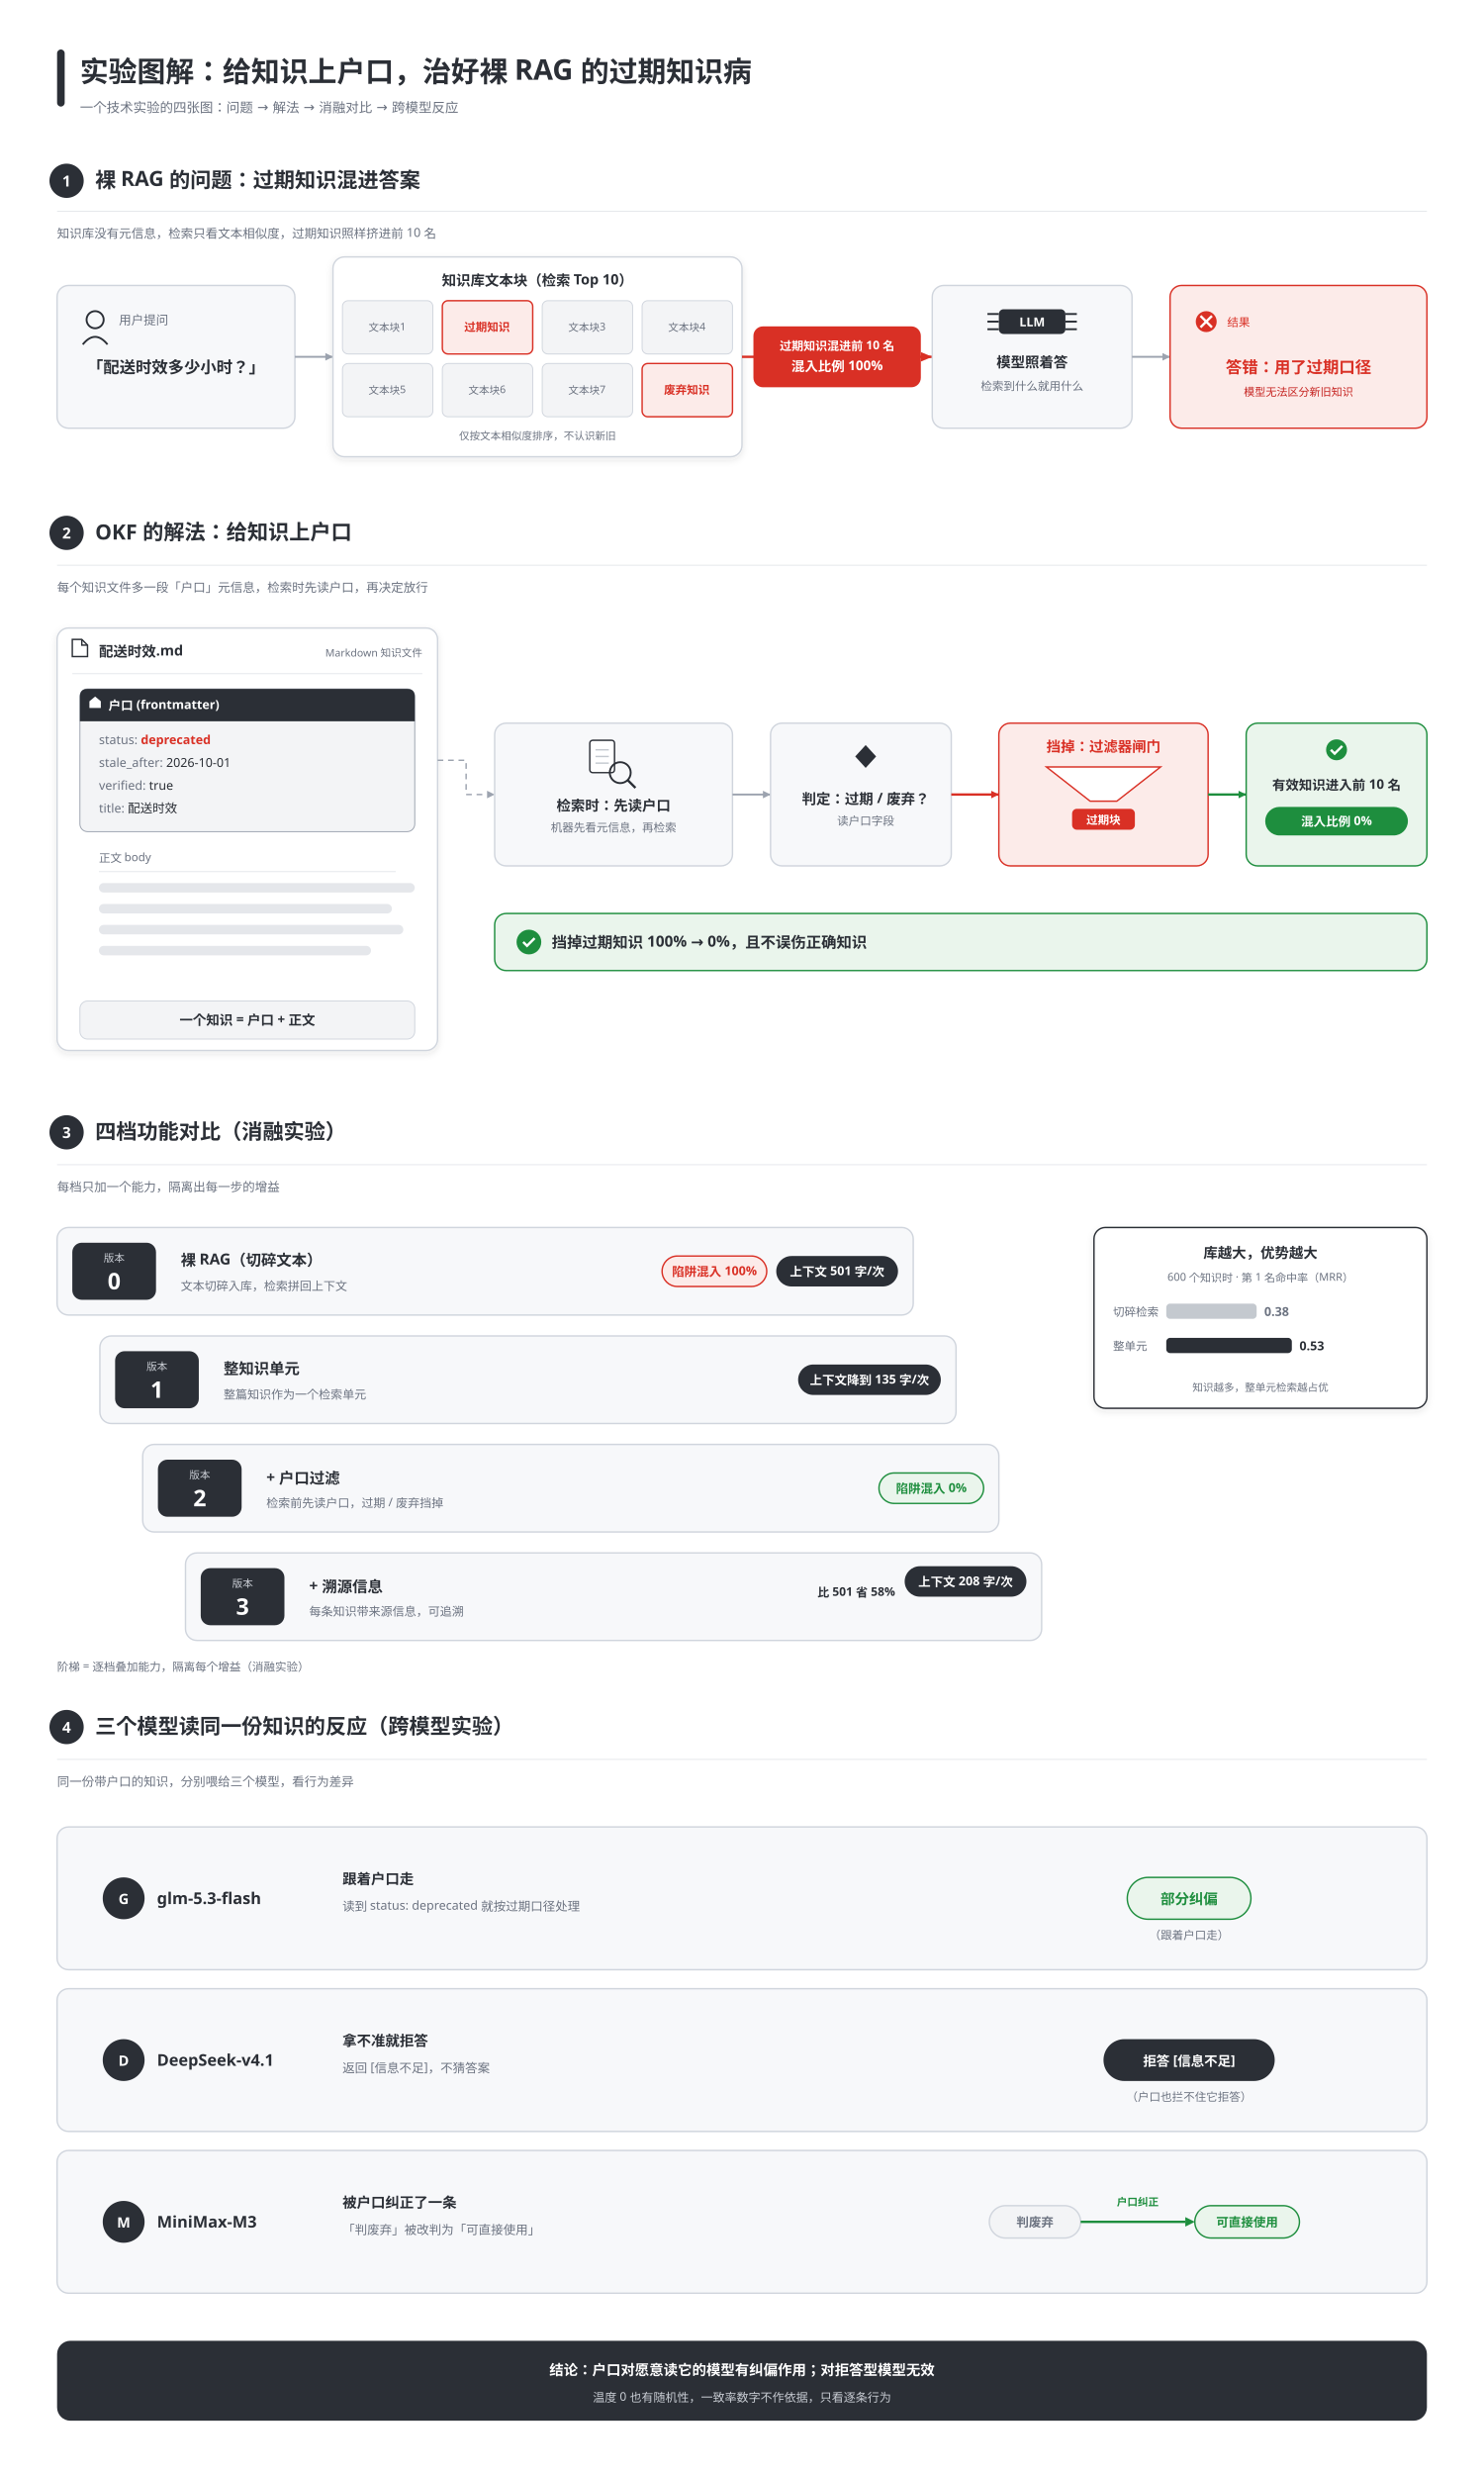
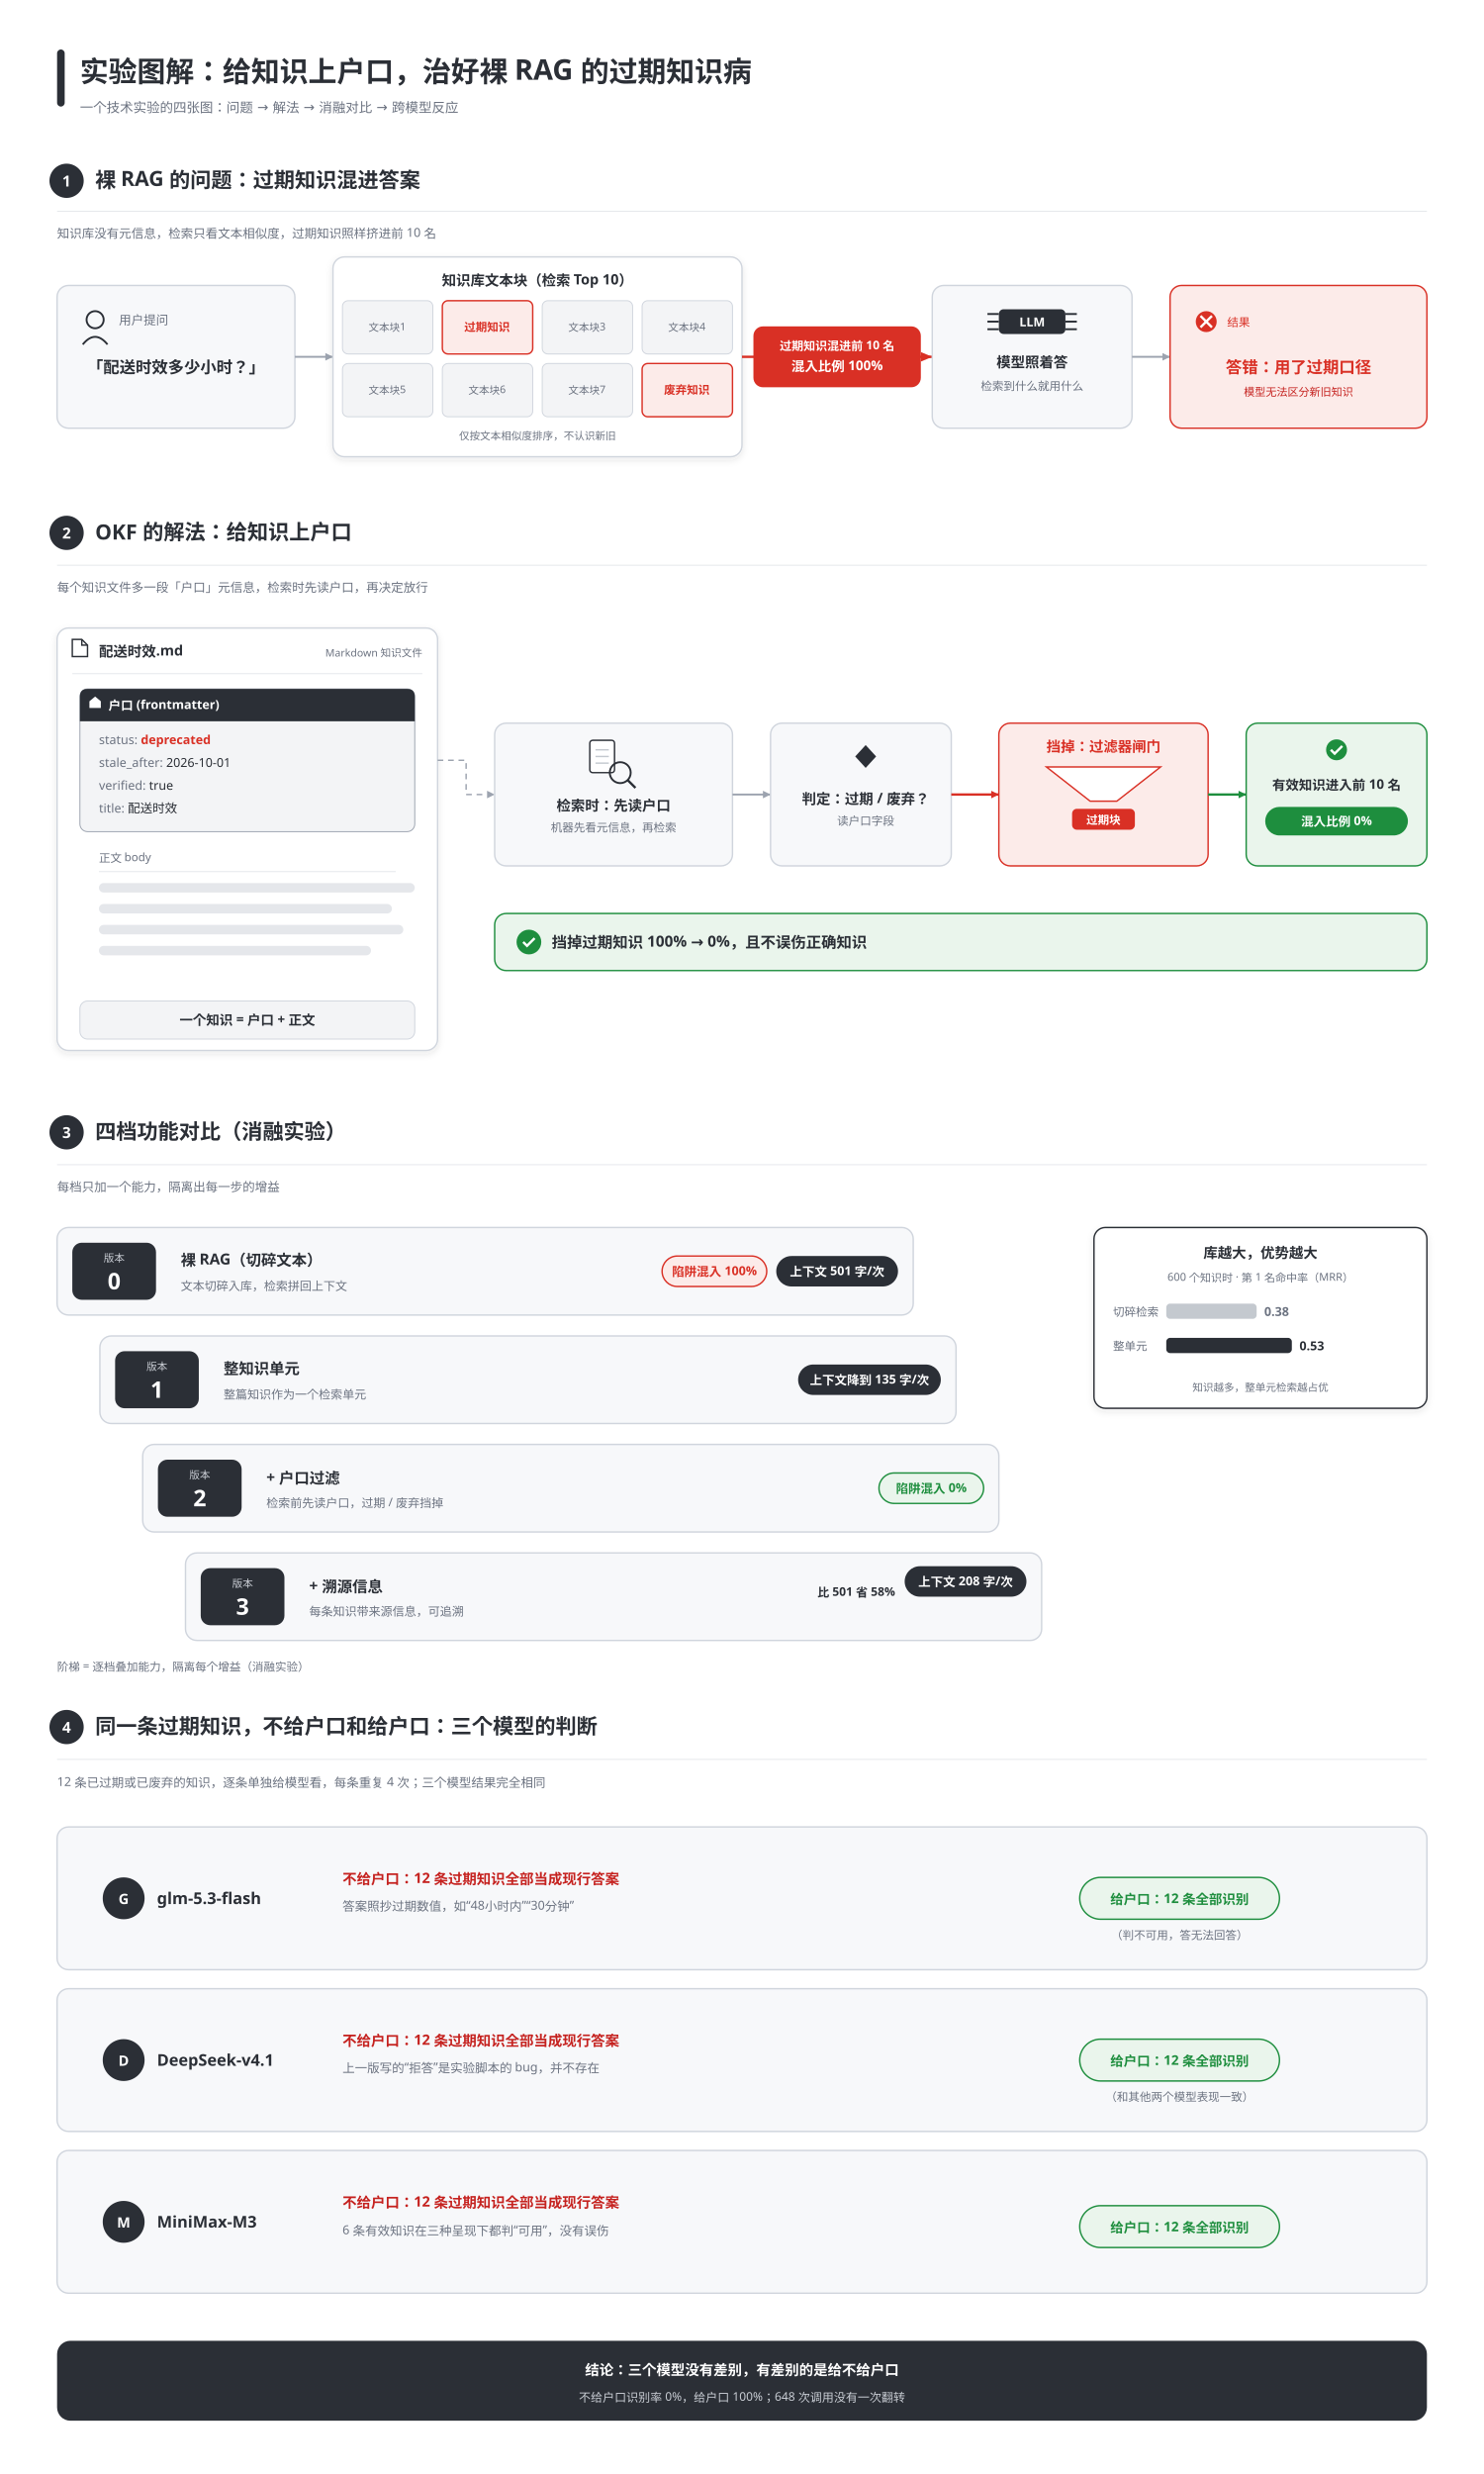
<svg xmlns="http://www.w3.org/2000/svg" viewBox="0 0 1560 2600" font-family="Noto Sans SC, PingFang SC, sans-serif">
  <defs>
    <filter id="softShadow" x="-20%" y="-20%" width="140%" height="140%">
      <feDropShadow dx="0" dy="3" stdDeviation="4" flood-color="#2B2F36" flood-opacity="0.10" />
    </filter>
  </defs>
  <rect x="0" y="0" width="1560" height="2600" fill="#FFFFFF" />
  <rect x="60" y="52" width="8" height="60" rx="4" fill="#2B2F36" />
  <text x="84" y="86" font-size="30" font-weight="bold" fill="#2B2F36">实验图解：给知识上户口，治好裸 RAG 的过期知识病</text>
  <text x="84" y="118" font-size="14" fill="#6B7280">一个技术实验的四张图：问题 → 解法 → 消融对比 → 跨模型反应</text>
  <circle cx="70" cy="190" r="18" fill="#2B2F36" />
  <text x="70" y="196" font-size="16" font-weight="bold" fill="#FFFFFF" text-anchor="middle">1</text>
  <text x="100" y="197" font-size="22" font-weight="bold" fill="#2B2F36">裸 RAG 的问题：过期知识混进答案</text>
  <line x1="60" y1="222" x2="1500" y2="222" stroke="#E5E7EB" stroke-width="1" />
  <text x="60" y="250" font-size="13" fill="#6B7280">知识库没有元信息，检索只看文本相似度，过期知识照样挤进前 10 名</text>
  <rect x="60" y="300" width="250" height="150" rx="12" fill="#F7F8FA" stroke="#D0D5DD" stroke-width="1.5" />
  <circle cx="100" cy="336" r="9" fill="none" stroke="#2B2F36" stroke-width="2" />
  <path d="M87 362 Q100 346 113 362" fill="none" stroke="#2B2F36" stroke-width="2" />
  <text x="125" y="341" font-size="13" fill="#6B7280">用户提问</text>
  <text x="185" y="392" font-size="17" font-weight="bold" fill="#2B2F36" text-anchor="middle">「配送时效多少小时？」</text>
  <line x1="310" y1="375" x2="350" y2="375" stroke="#9CA3AF" stroke-width="2" />
  <polygon points="350,375 342,371 342,379" fill="#9CA3AF" />
  <rect x="350" y="270" width="430" height="210" rx="12" fill="#FFFFFF" stroke="#D0D5DD" stroke-width="1.5" filter="url(#softShadow)" />
  <text x="565" y="300" font-size="15" font-weight="bold" fill="#2B2F36" text-anchor="middle">知识库文本块（检索 Top 10）</text>
  <rect x="360" y="316" width="95" height="56" rx="6" fill="#F3F4F6" stroke="#D0D5DD" />
  <text x="407" y="348" font-size="11" fill="#6B7280" text-anchor="middle">文本块1</text>
  <rect x="465" y="316" width="95" height="56" rx="6" fill="#FCEBE9" stroke="#D93025" stroke-width="1.5" />
  <text x="512" y="348" font-size="12" font-weight="bold" fill="#D93025" text-anchor="middle">过期知识</text>
  <rect x="570" y="316" width="95" height="56" rx="6" fill="#F3F4F6" stroke="#D0D5DD" />
  <text x="617" y="348" font-size="11" fill="#6B7280" text-anchor="middle">文本块3</text>
  <rect x="675" y="316" width="95" height="56" rx="6" fill="#F3F4F6" stroke="#D0D5DD" />
  <text x="722" y="348" font-size="11" fill="#6B7280" text-anchor="middle">文本块4</text>
  <rect x="360" y="382" width="95" height="56" rx="6" fill="#F3F4F6" stroke="#D0D5DD" />
  <text x="407" y="414" font-size="11" fill="#6B7280" text-anchor="middle">文本块5</text>
  <rect x="465" y="382" width="95" height="56" rx="6" fill="#F3F4F6" stroke="#D0D5DD" />
  <text x="512" y="414" font-size="11" fill="#6B7280" text-anchor="middle">文本块6</text>
  <rect x="570" y="382" width="95" height="56" rx="6" fill="#F3F4F6" stroke="#D0D5DD" />
  <text x="617" y="414" font-size="11" fill="#6B7280" text-anchor="middle">文本块7</text>
  <rect x="675" y="382" width="95" height="56" rx="6" fill="#FCEBE9" stroke="#D93025" stroke-width="1.5" />
  <text x="722" y="414" font-size="12" font-weight="bold" fill="#D93025" text-anchor="middle">废弃知识</text>
  <text x="565" y="462" font-size="11" fill="#6B7280" text-anchor="middle">仅按文本相似度排序，不认识新旧</text>
  <line x1="780" y1="375" x2="980" y2="375" stroke="#D93025" stroke-width="2.5" />
  <polygon points="980,375 968,370 968,380" fill="#D93025" />
  <rect x="792" y="343" width="176" height="64" rx="10" fill="#D93025" />
  <text x="880" y="368" font-size="12.5" font-weight="bold" fill="#FFFFFF" text-anchor="middle">过期知识混进前 10 名</text>
  <text x="880" y="390" font-size="14" font-weight="bold" fill="#FFFFFF" text-anchor="middle">混入比例 100%</text>
  <rect x="980" y="300" width="210" height="150" rx="12" fill="#F7F8FA" stroke="#D0D5DD" stroke-width="1.5" />
  <rect x="1050" y="325" width="70" height="26" rx="5" fill="#2B2F36" />
  <text x="1085" y="343" font-size="13" font-weight="bold" fill="#FFFFFF" text-anchor="middle">LLM</text>
  <line x1="1038" y1="330" x2="1050" y2="330" stroke="#2B2F36" stroke-width="2" />
  <line x1="1038" y1="338" x2="1050" y2="338" stroke="#2B2F36" stroke-width="2" />
  <line x1="1038" y1="346" x2="1050" y2="346" stroke="#2B2F36" stroke-width="2" />
  <line x1="1120" y1="330" x2="1132" y2="330" stroke="#2B2F36" stroke-width="2" />
  <line x1="1120" y1="338" x2="1132" y2="338" stroke="#2B2F36" stroke-width="2" />
  <line x1="1120" y1="346" x2="1132" y2="346" stroke="#2B2F36" stroke-width="2" />
  <text x="1085" y="386" font-size="15" font-weight="bold" fill="#2B2F36" text-anchor="middle">模型照着答</text>
  <text x="1085" y="410" font-size="12" fill="#6B7280" text-anchor="middle">检索到什么就用什么</text>
  <line x1="1190" y1="375" x2="1230" y2="375" stroke="#9CA3AF" stroke-width="2" />
  <polygon points="1230,375 1222,371 1222,379" fill="#9CA3AF" />
  <rect x="1230" y="300" width="270" height="150" rx="12" fill="#FCEBE9" stroke="#D93025" stroke-width="1.5" />
  <circle cx="1268" cy="338" r="11" fill="#D93025" />
  <line x1="1262" y1="332" x2="1274" y2="344" stroke="#FFFFFF" stroke-width="2.5" />
  <line x1="1274" y1="332" x2="1262" y2="344" stroke="#FFFFFF" stroke-width="2.5" />
  <text x="1290" y="343" font-size="12" fill="#D93025">结果</text>
  <text x="1365" y="392" font-size="17" font-weight="bold" fill="#D93025" text-anchor="middle">答错：用了过期口径</text>
  <text x="1365" y="416" font-size="11.5" fill="#C5221F" text-anchor="middle">模型无法区分新旧知识</text>
  <circle cx="70" cy="560" r="18" fill="#2B2F36" />
  <text x="70" y="566" font-size="16" font-weight="bold" fill="#FFFFFF" text-anchor="middle">2</text>
  <text x="100" y="567" font-size="22" font-weight="bold" fill="#2B2F36">OKF 的解法：给知识上户口</text>
  <line x1="60" y1="594" x2="1500" y2="594" stroke="#E5E7EB" stroke-width="1" />
  <text x="60" y="622" font-size="13" fill="#6B7280">每个知识文件多一段「户口」元信息，检索时先读户口，再决定放行</text>
  <rect x="60" y="660" width="400" height="444" rx="12" fill="#FFFFFF" stroke="#D0D5DD" stroke-width="1.5" filter="url(#softShadow)" />
  <path d="M76 672 h10 l6 6 v12 h-16 z" fill="#FFFFFF" stroke="#2B2F36" stroke-width="1.5" />
  <path d="M86 672 v6 h6" fill="none" stroke="#2B2F36" stroke-width="1.5" />
  <text x="104" y="690" font-size="15" font-weight="bold" fill="#2B2F36">配送时效.md</text>
  <text x="444" y="690" font-size="11" fill="#6B7280" text-anchor="end">Markdown 知识文件</text>
  <line x1="76" y1="708" x2="444" y2="708" stroke="#E5E7EB" stroke-width="1" />
  <rect x="84" y="724" width="352" height="150" rx="8" fill="#F3F4F6" stroke="#9CA3AF" stroke-width="1" />
  <path d="M84 758 v-26 q0 -8 8 -8 h336 q8 0 8 8 v26 z" fill="#2B2F36" />
  <path d="M94 744 v-7 l6 -5 l6 5 v7 z" fill="#FFFFFF" />
  <text x="114" y="746" font-size="13" font-weight="bold" fill="#FFFFFF">户口 (frontmatter)</text>
  <text x="104" y="782" font-size="13">
    <tspan fill="#6B7280">status:</tspan>
    <tspan fill="#D93025" font-weight="bold">deprecated</tspan>
  </text>
  <text x="104" y="806" font-size="13">
    <tspan fill="#6B7280">stale_after:</tspan>
    <tspan fill="#2B2F36">2026-10-01</tspan>
  </text>
  <text x="104" y="830" font-size="13">
    <tspan fill="#6B7280">verified:</tspan>
    <tspan fill="#2B2F36">true</tspan>
  </text>
  <text x="104" y="854" font-size="13">
    <tspan fill="#6B7280">title:</tspan>
    <tspan fill="#2B2F36">配送时效</tspan>
  </text>
  <text x="104" y="906" font-size="12" fill="#6B7280">正文 body</text>
  <line x1="104" y1="916" x2="416" y2="916" stroke="#E5E7EB" stroke-width="1" />
  <rect x="104" y="928" width="332" height="10" rx="5" fill="#E5E7EB" />
  <rect x="104" y="950" width="308" height="10" rx="5" fill="#E5E7EB" />
  <rect x="104" y="972" width="320" height="10" rx="5" fill="#E5E7EB" />
  <rect x="104" y="994" width="286" height="10" rx="5" fill="#E5E7EB" />
  <rect x="84" y="1052" width="352" height="40" rx="8" fill="#F3F4F6" stroke="#D0D5DD" />
  <text x="260" y="1077" font-size="14" font-weight="bold" fill="#2B2F36" text-anchor="middle">一个知识 = 户口 + 正文</text>
  <polyline points="460,799 490,799 490,835 512,835" fill="none" stroke="#9CA3AF" stroke-width="1.5" stroke-dasharray="6 5" />
  <polygon points="520,835 512,831 512,839" fill="#9CA3AF" />
  <rect x="520" y="760" width="250" height="150" rx="12" fill="#F7F8FA" stroke="#D0D5DD" stroke-width="1.5" />
  <rect x="620" y="778" width="26" height="34" rx="3" fill="#FFFFFF" stroke="#2B2F36" stroke-width="1.5" />
  <line x1="626" y1="788" x2="640" y2="788" stroke="#C4C9CF" stroke-width="1.5" />
  <line x1="626" y1="795" x2="640" y2="795" stroke="#C4C9CF" stroke-width="1.5" />
  <line x1="626" y1="802" x2="640" y2="802" stroke="#C4C9CF" stroke-width="1.5" />
  <circle cx="652" cy="812" r="11" fill="none" stroke="#2B2F36" stroke-width="2" />
  <line x1="660" y1="820" x2="668" y2="828" stroke="#2B2F36" stroke-width="2.5" />
  <text x="645" y="852" font-size="15" font-weight="bold" fill="#2B2F36" text-anchor="middle">检索时：先读户口</text>
  <text x="645" y="874" font-size="12" fill="#6B7280" text-anchor="middle">机器先看元信息，再检索</text>
  <line x1="770" y1="835" x2="810" y2="835" stroke="#9CA3AF" stroke-width="2" />
  <polygon points="810,835 802,831 802,839" fill="#9CA3AF" />
  <rect x="810" y="760" width="190" height="150" rx="12" fill="#F7F8FA" stroke="#D0D5DD" stroke-width="1.5" />
  <polygon points="910,783 921,795 910,807 899,795" fill="#2B2F36" />
  <text x="910" y="845" font-size="15" font-weight="bold" fill="#2B2F36" text-anchor="middle">判定：过期 / 废弃？</text>
  <text x="910" y="867" font-size="12" fill="#6B7280" text-anchor="middle">读户口字段</text>
  <line x1="1000" y1="835" x2="1050" y2="835" stroke="#D93025" stroke-width="2.5" />
  <polygon points="1050,835 1042,831 1042,839" fill="#D93025" />
  <rect x="1050" y="760" width="220" height="150" rx="12" fill="#FCEBE9" stroke="#D93025" stroke-width="1.5" />
  <text x="1160" y="790" font-size="15" font-weight="bold" fill="#D93025" text-anchor="middle">挡掉：过滤器闸门</text>
  <polygon points="1100,806 1220,806 1174,842 1146,842" fill="#FFFFFF" stroke="#D93025" stroke-width="1.5" />
  <rect x="1127" y="850" width="66" height="22" rx="5" fill="#D93025" />
  <text x="1160" y="866" font-size="12" font-weight="bold" fill="#FFFFFF" text-anchor="middle">过期块</text>
  <line x1="1270" y1="835" x2="1310" y2="835" stroke="#1E8E3E" stroke-width="2.5" />
  <polygon points="1310,835 1302,831 1302,839" fill="#1E8E3E" />
  <rect x="1310" y="760" width="190" height="150" rx="12" fill="#EAF5EC" stroke="#1E8E3E" stroke-width="1.5" />
  <circle cx="1405" cy="788" r="11" fill="#1E8E3E" />
  <polyline points="1399,788 1403,792 1411,784" fill="none" stroke="#FFFFFF" stroke-width="2.5" />
  <text x="1405" y="830" font-size="14" font-weight="bold" fill="#2B2F36" text-anchor="middle">有效知识进入前 10 名</text>
  <rect x="1330" y="848" width="150" height="30" rx="15" fill="#1E8E3E" />
  <text x="1405" y="868" font-size="13" font-weight="bold" fill="#FFFFFF" text-anchor="middle">混入比例 0%</text>
  <rect x="520" y="960" width="980" height="60" rx="12" fill="#EAF5EC" stroke="#1E8E3E" stroke-width="1.5" />
  <circle cx="556" cy="990" r="13" fill="#1E8E3E" />
  <polyline points="550,990 554,994 562,986" fill="none" stroke="#FFFFFF" stroke-width="2.5" />
  <text x="580" y="996" font-size="16" font-weight="bold" fill="#2B2F36">挡掉过期知识 100% → 0%，且不误伤正确知识</text>
  <circle cx="70" cy="1190" r="18" fill="#2B2F36" />
  <text x="70" y="1196" font-size="16" font-weight="bold" fill="#FFFFFF" text-anchor="middle">3</text>
  <text x="100" y="1197" font-size="22" font-weight="bold" fill="#2B2F36">四档功能对比（消融实验）</text>
  <line x1="60" y1="1224" x2="1500" y2="1224" stroke="#E5E7EB" stroke-width="1" />
  <text x="60" y="1252" font-size="13" fill="#6B7280">每档只加一个能力，隔离出每一步的增益</text>
  <rect x="60" y="1290" width="900" height="92" rx="12" fill="#F7F8FA" stroke="#D0D5DD" stroke-width="1.5" />
  <rect x="76" y="1306" width="88" height="60" rx="10" fill="#2B2F36" />
  <text x="120" y="1326" font-size="11" fill="#C9CDD4" text-anchor="middle">版本</text>
  <text x="120" y="1355" font-size="24" font-weight="bold" fill="#FFFFFF" text-anchor="middle">0</text>
  <text x="190" y="1330" font-size="16" font-weight="bold" fill="#2B2F36">裸 RAG（切碎文本）</text>
  <text x="190" y="1356" font-size="12.5" fill="#6B7280">文本切碎入库，检索拼回上下文</text>
  <rect x="696" y="1320" width="110" height="32" rx="16" fill="#FCEBE9" stroke="#D93025" stroke-width="1.5" />
  <text x="751" y="1341" font-size="13" font-weight="bold" fill="#D93025" text-anchor="middle">陷阱混入 100%</text>
  <rect x="816" y="1320" width="128" height="32" rx="16" fill="#2B2F36" />
  <text x="880" y="1341" font-size="13" font-weight="bold" fill="#FFFFFF" text-anchor="middle">上下文 501 字/次</text>
  <rect x="105" y="1404" width="900" height="92" rx="12" fill="#F7F8FA" stroke="#D0D5DD" stroke-width="1.5" />
  <rect x="121" y="1420" width="88" height="60" rx="10" fill="#2B2F36" />
  <text x="165" y="1440" font-size="11" fill="#C9CDD4" text-anchor="middle">版本</text>
  <text x="165" y="1469" font-size="24" font-weight="bold" fill="#FFFFFF" text-anchor="middle">1</text>
  <text x="235" y="1444" font-size="16" font-weight="bold" fill="#2B2F36">整知识单元</text>
  <text x="235" y="1470" font-size="12.5" fill="#6B7280">整篇知识作为一个检索单元</text>
  <rect x="839" y="1434" width="150" height="32" rx="16" fill="#2B2F36" />
  <text x="914" y="1455" font-size="13" font-weight="bold" fill="#FFFFFF" text-anchor="middle">上下文降到 135 字/次</text>
  <rect x="150" y="1518" width="900" height="92" rx="12" fill="#F7F8FA" stroke="#D0D5DD" stroke-width="1.5" />
  <rect x="166" y="1534" width="88" height="60" rx="10" fill="#2B2F36" />
  <text x="210" y="1554" font-size="11" fill="#C9CDD4" text-anchor="middle">版本</text>
  <text x="210" y="1583" font-size="24" font-weight="bold" fill="#FFFFFF" text-anchor="middle">2</text>
  <text x="280" y="1558" font-size="16" font-weight="bold" fill="#2B2F36">+ 户口过滤</text>
  <text x="280" y="1584" font-size="12.5" fill="#6B7280">检索前先读户口，过期 / 废弃挡掉</text>
  <rect x="924" y="1548" width="110" height="32" rx="16" fill="#EAF5EC" stroke="#1E8E3E" stroke-width="1.5" />
  <text x="979" y="1569" font-size="13" font-weight="bold" fill="#1E8E3E" text-anchor="middle">陷阱混入 0%</text>
  <rect x="195" y="1632" width="900" height="92" rx="12" fill="#F7F8FA" stroke="#D0D5DD" stroke-width="1.5" />
  <rect x="211" y="1648" width="88" height="60" rx="10" fill="#2B2F36" />
  <text x="255" y="1668" font-size="11" fill="#C9CDD4" text-anchor="middle">版本</text>
  <text x="255" y="1697" font-size="24" font-weight="bold" fill="#FFFFFF" text-anchor="middle">3</text>
  <text x="325" y="1672" font-size="16" font-weight="bold" fill="#2B2F36">+ 溯源信息</text>
  <text x="325" y="1698" font-size="12.5" fill="#6B7280">每条知识带来源信息，可追溯</text>
  <text x="941" y="1678" font-size="12.5" font-weight="bold" fill="#2B2F36" text-anchor="end">比 501 省 58%</text>
  <rect x="951" y="1646" width="128" height="32" rx="16" fill="#2B2F36" />
  <text x="1015" y="1667" font-size="13" font-weight="bold" fill="#FFFFFF" text-anchor="middle">上下文 208 字/次</text>
  <rect x="1150" y="1290" width="350" height="190" rx="12" fill="#FFFFFF" stroke="#2B2F36" stroke-width="1.5" filter="url(#softShadow)" />
  <text x="1325" y="1322" font-size="15" font-weight="bold" fill="#2B2F36" text-anchor="middle">库越大，优势越大</text>
  <text x="1325" y="1346" font-size="11.5" fill="#6B7280" text-anchor="middle">600 个知识时 · 第 1 名命中率（MRR）</text>
  <text x="1170" y="1383" font-size="12" fill="#6B7280">切碎检索</text>
  <rect x="1226" y="1370" width="95" height="16" rx="4" fill="#C4C9CF" />
  <text x="1329" y="1383" font-size="13" font-weight="bold" fill="#6B7280">0.38</text>
  <text x="1170" y="1419" font-size="12" fill="#6B7280">整单元</text>
  <rect x="1226" y="1406" width="132" height="16" rx="4" fill="#2B2F36" />
  <text x="1366" y="1419" font-size="13" font-weight="bold" fill="#2B2F36">0.53</text>
  <text x="1325" y="1462" font-size="11" fill="#6B7280" text-anchor="middle">知识越多，整单元检索越占优</text>
  <text x="60" y="1756" font-size="12" fill="#6B7280">阶梯 = 逐档叠加能力，隔离每个增益（消融实验）</text>
  <circle cx="70" cy="1815" r="18" fill="#2B2F36" />
  <text x="70" y="1821" font-size="16" font-weight="bold" fill="#FFFFFF" text-anchor="middle">4</text>
-   <text x="100" y="1822" font-size="22" font-weight="bold" fill="#2B2F36">三个模型读同一份知识的反应（跨模型实验）</text>
+   <text x="100" y="1822" font-size="22" font-weight="bold" fill="#2B2F36">同一条过期知识，不给户口和给户口：三个模型的判断</text>
  <line x1="60" y1="1849" x2="1500" y2="1849" stroke="#E5E7EB" stroke-width="1" />
-   <text x="60" y="1877" font-size="13" fill="#6B7280">同一份带户口的知识，分别喂给三个模型，看行为差异</text>
+   <text x="60" y="1877" font-size="13" fill="#6B7280">12 条已过期或已废弃的知识，逐条单独给模型看，每条重复 4 次；三个模型结果完全相同</text>
  <rect x="60" y="1920" width="1440" height="150" rx="12" fill="#F7F8FA" stroke="#D0D5DD" stroke-width="1.5" />
  <circle cx="130" cy="1995" r="22" fill="#2B2F36" />
  <text x="130" y="2001" font-size="15" font-weight="bold" fill="#FFFFFF" text-anchor="middle">G</text>
  <text x="165" y="2001" font-size="17" font-weight="bold" fill="#2B2F36">glm-5.3-flash</text>
-   <text x="360" y="1980" font-size="15" font-weight="bold" fill="#2B2F36">跟着户口走</text>
-   <text x="360" y="2008" font-size="13" fill="#6B7280">读到 status: deprecated 就按过期口径处理</text>
-   <rect x="1185" y="1973" width="130" height="44" rx="22" fill="#EAF5EC" stroke="#1E8E3E" stroke-width="1.5" />
-   <text x="1250" y="2001" font-size="15" font-weight="bold" fill="#1E8E3E" text-anchor="middle">部分纠偏</text>
-   <text x="1250" y="2038" font-size="12" fill="#6B7280" text-anchor="middle">（跟着户口走）</text>
+   <text x="360" y="1980" font-size="15" font-weight="bold" fill="#C5221F">不给户口：12 条过期知识全部当成现行答案</text>
+   <text x="360" y="2008" font-size="13" fill="#6B7280">答案照抄过期数值，如“48小时内”“30分钟”</text>
+   <rect x="1135" y="1973" width="210" height="44" rx="22" fill="#EAF5EC" stroke="#1E8E3E" stroke-width="1.5" />
+   <text x="1240" y="2001" font-size="14" font-weight="bold" fill="#1E8E3E" text-anchor="middle">给户口：12 条全部识别</text>
+   <text x="1240" y="2038" font-size="12" fill="#6B7280" text-anchor="middle">（判不可用，答无法回答）</text>
  <rect x="60" y="2090" width="1440" height="150" rx="12" fill="#F7F8FA" stroke="#D0D5DD" stroke-width="1.5" />
  <circle cx="130" cy="2165" r="22" fill="#2B2F36" />
  <text x="130" y="2171" font-size="15" font-weight="bold" fill="#FFFFFF" text-anchor="middle">D</text>
  <text x="165" y="2171" font-size="17" font-weight="bold" fill="#2B2F36">DeepSeek-v4.1</text>
-   <text x="360" y="2150" font-size="15" font-weight="bold" fill="#2B2F36">拿不准就拒答</text>
-   <text x="360" y="2178" font-size="13" fill="#6B7280">返回 [信息不足]，不猜答案</text>
-   <rect x="1160" y="2143" width="180" height="44" rx="22" fill="#2B2F36" />
-   <text x="1250" y="2171" font-size="14" font-weight="bold" fill="#FFFFFF" text-anchor="middle">拒答 [信息不足]</text>
-   <text x="1250" y="2208" font-size="12" fill="#6B7280" text-anchor="middle">（户口也拦不住它拒答）</text>
+   <text x="360" y="2150" font-size="15" font-weight="bold" fill="#C5221F">不给户口：12 条过期知识全部当成现行答案</text>
+   <text x="360" y="2178" font-size="13" fill="#6B7280">上一版写的“拒答”是实验脚本的 bug，并不存在</text>
+   <rect x="1135" y="2143" width="210" height="44" rx="22" fill="#EAF5EC" stroke="#1E8E3E" stroke-width="1.5" />
+   <text x="1240" y="2171" font-size="14" font-weight="bold" fill="#1E8E3E" text-anchor="middle">给户口：12 条全部识别</text>
+   <text x="1240" y="2208" font-size="12" fill="#6B7280" text-anchor="middle">（和其他两个模型表现一致）</text>
  <rect x="60" y="2260" width="1440" height="150" rx="12" fill="#F7F8FA" stroke="#D0D5DD" stroke-width="1.5" />
  <circle cx="130" cy="2335" r="22" fill="#2B2F36" />
  <text x="130" y="2341" font-size="15" font-weight="bold" fill="#FFFFFF" text-anchor="middle">M</text>
  <text x="165" y="2341" font-size="17" font-weight="bold" fill="#2B2F36">MiniMax-M3</text>
-   <text x="360" y="2320" font-size="15" font-weight="bold" fill="#2B2F36">被户口纠正了一条</text>
-   <text x="360" y="2348" font-size="13" fill="#6B7280">「判废弃」被改判为「可直接使用」</text>
-   <rect x="1040" y="2318" width="96" height="34" rx="17" fill="#F3F4F6" stroke="#D0D5DD" stroke-width="1.5" />
-   <text x="1088" y="2340" font-size="13" font-weight="bold" fill="#6B7280" text-anchor="middle">判废弃</text>
-   <text x="1196" y="2318" font-size="11" font-weight="bold" fill="#1E8E3E" text-anchor="middle">户口纠正</text>
-   <line x1="1136" y1="2335" x2="1246" y2="2335" stroke="#1E8E3E" stroke-width="2.5" />
-   <polygon points="1256,2335 1246,2330 1246,2340" fill="#1E8E3E" />
-   <rect x="1256" y="2318" width="110" height="34" rx="17" fill="#EAF5EC" stroke="#1E8E3E" stroke-width="1.5" />
-   <text x="1311" y="2340" font-size="13" font-weight="bold" fill="#1E8E3E" text-anchor="middle">可直接使用</text>
+   <text x="360" y="2320" font-size="15" font-weight="bold" fill="#C5221F">不给户口：12 条过期知识全部当成现行答案</text>
+   <text x="360" y="2348" font-size="13" fill="#6B7280">6 条有效知识在三种呈现下都判“可用”，没有误伤</text>
+   <rect x="1135" y="2318" width="210" height="44" rx="22" fill="#EAF5EC" stroke="#1E8E3E" stroke-width="1.5" />
+   <text x="1240" y="2346" font-size="14" font-weight="bold" fill="#1E8E3E" text-anchor="middle">给户口：12 条全部识别</text>
  <rect x="60" y="2460" width="1440" height="84" rx="14" fill="#2B2F36" />
-   <text x="780" y="2496" font-size="15" font-weight="bold" fill="#FFFFFF" text-anchor="middle">结论：户口对愿意读它的模型有纠偏作用；对拒答型模型无效</text>
-   <text x="780" y="2524" font-size="12.5" fill="#C9CDD4" text-anchor="middle">温度 0 也有随机性，一致率数字不作依据，只看逐条行为</text>
+   <text x="780" y="2496" font-size="15" font-weight="bold" fill="#FFFFFF" text-anchor="middle">结论：三个模型没有差别，有差别的是给不给户口</text>
+   <text x="780" y="2524" font-size="12.5" fill="#C9CDD4" text-anchor="middle">不给户口识别率 0%，给户口 100%；648 次调用没有一次翻转</text>
</svg>
